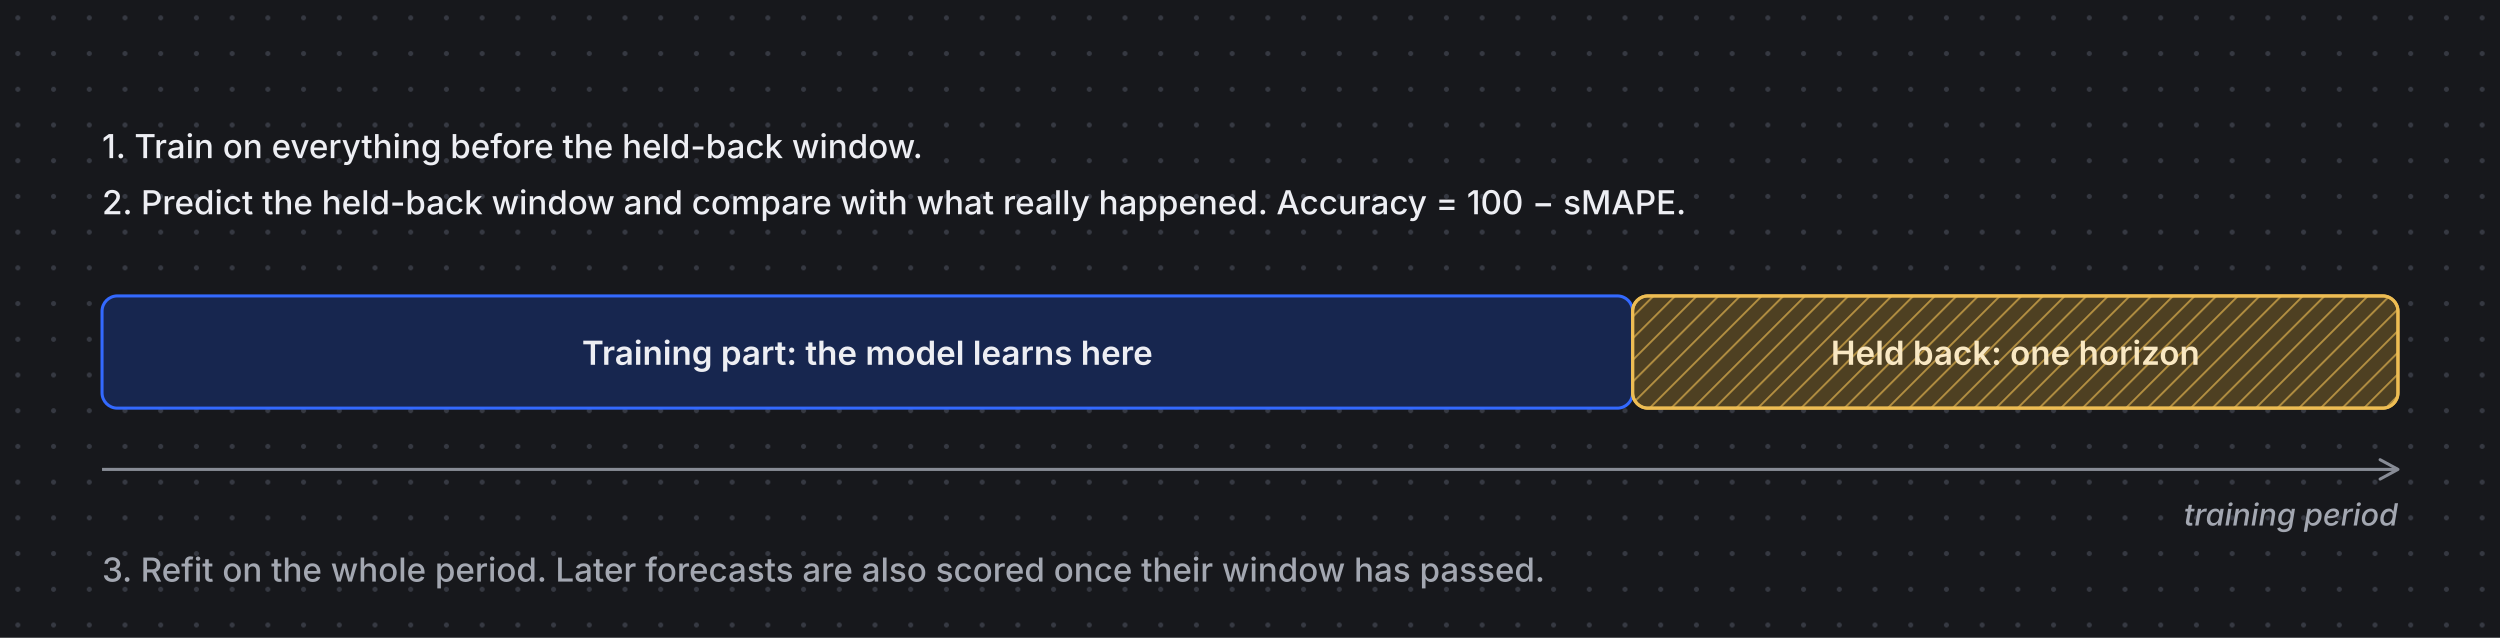
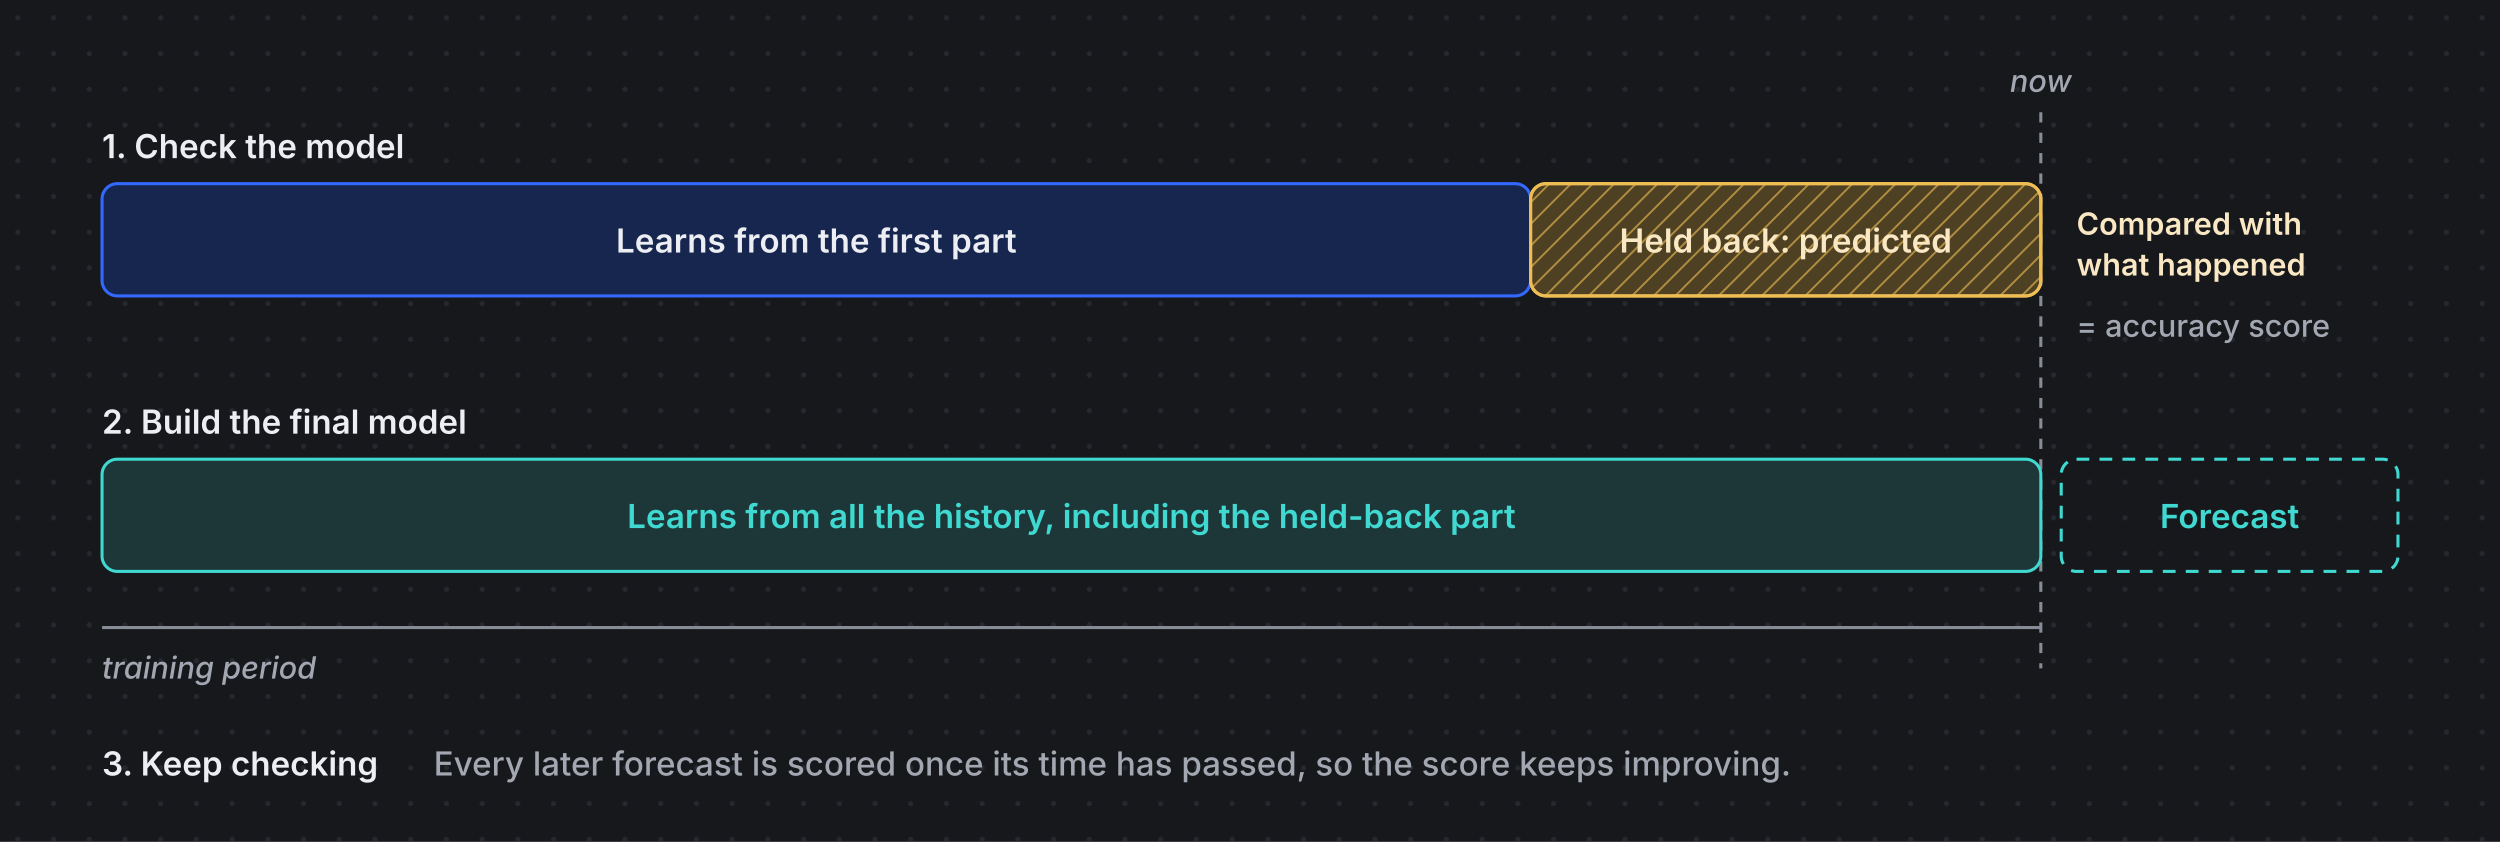
- <svg xmlns="http://www.w3.org/2000/svg" width="980" height="250" viewBox="0 0 980 250" font-family="Inter, system-ui, -apple-system, 'Segoe UI', Roboto, Arial, sans-serif">
+ <svg xmlns="http://www.w3.org/2000/svg" width="980" height="330" viewBox="0 0 980 330" font-family="Inter, system-ui, -apple-system, 'Segoe UI', Roboto, Arial, sans-serif">
  <defs>
    <pattern id="d" width="14" height="14" patternUnits="userSpaceOnUse">
-       <circle cx="7" cy="7" r="1" fill="#353841" opacity="1" />
+       <circle cx="7" cy="7" r="1" fill="#353841" opacity=".5" />
    </pattern>
    <pattern id="h" width="6" height="6" patternUnits="userSpaceOnUse" patternTransform="rotate(45)">
      <line x1="0" y1="0" x2="0" y2="6" stroke="#eebd53" stroke-width="1.5" opacity=".6" />
    </pattern>
  </defs>
-   <rect width="980" height="250" fill="#17181c" />
-   <rect width="980" height="250" fill="url(#d)" />
-   <rect x="40" y="116" width="600" height="44" rx="6" fill="#17264f" stroke="#3369ff" stroke-width="1.2" />
-   <text x="340.0" y="143" font-size="13" font-weight="600" fill="#edeef3" text-anchor="middle">Training part: the model learns here</text>
-   <rect x="640" y="116" width="300" height="44" rx="6" fill="#4e4022" stroke="#eebd53" stroke-width="1.2" />
-   <rect x="640" y="116" width="300" height="44" rx="6" fill="url(#h)" stroke="#eebd53" stroke-width="1.2" />
-   <text x="790.0" y="143" font-size="13" font-weight="600" fill="#f9e8c3" text-anchor="middle">Held back: one horizon</text>
-   <polyline points="40,184 940,184" fill="none" stroke="#888c96" stroke-width="1.2" stroke-linejoin="round" />
-   <polyline points="933.0,187.8 940,184 933.0,180.2" fill="none" stroke="#888c96" stroke-width="1.2" stroke-linecap="round" stroke-linejoin="round" />
-   <text x="940" y="206" font-size="12" font-weight="500" fill="#a3a7b1" text-anchor="end" font-style="italic">training period</text>
-   <text x="40" y="62" font-size="13" font-weight="500" fill="#edeef3" text-anchor="start">1. Train on everything before the held-back window.</text>
-   <text x="40" y="84" font-size="13" font-weight="500" fill="#edeef3" text-anchor="start">2. Predict the held-back window and compare with what really happened. Accuracy = 100 − sMAPE.</text>
-   <text x="40" y="228" font-size="13" font-weight="500" fill="#a3a7b1" text-anchor="start">3. Refit on the whole period. Later forecasts are also scored once their window has passed.</text>
+   <rect width="980" height="330" fill="#17181c" />
+   <rect width="980" height="330" fill="url(#d)" />
+   <line x1="800" y1="44" x2="800" y2="262" stroke="#888c96" stroke-width="1.2" stroke-dasharray="4 4" />
+   <text x="800" y="36" font-size="12" font-weight="500" fill="#a3a7b1" text-anchor="middle" font-style="italic">now</text>
+   <text x="40" y="62" font-size="13" font-weight="600" fill="#edeef3">1. Check the model</text>
+   <rect x="40" y="72" width="560" height="44" rx="6" fill="#17264f" stroke="#3369ff" stroke-width="1.2" />
+   <text x="320.0" y="99" font-size="13" font-weight="600" fill="#edeef3" text-anchor="middle">Learns from the first part</text>
+   <rect x="600" y="72" width="200" height="44" rx="6" fill="#4e4022" stroke="#eebd53" stroke-width="1.2" />
+   <rect x="600" y="72" width="200" height="44" rx="6" fill="url(#h)" stroke="#eebd53" stroke-width="1.2" />
+   <text x="700.0" y="99" font-size="13" font-weight="600" fill="#f9e8c3" text-anchor="middle">Held back: predicted</text>
+   <text x="814" y="92" font-size="12" font-weight="600" fill="#f9e8c3">Compared with</text>
+   <text x="814" y="108" font-size="12" font-weight="600" fill="#f9e8c3">what happened</text>
+   <text x="814" y="132" font-size="12" font-weight="500" fill="#a3a7b1">= accuracy score</text>
+   <text x="40" y="170" font-size="13" font-weight="600" fill="#edeef3">2. Build the final model</text>
+   <rect x="40" y="180" width="760" height="44" rx="6" fill="#1d3739" stroke="#3fd9d1" stroke-width="1.2" />
+   <text x="420.0" y="207" font-size="13" font-weight="600" fill="#3fd9d1" text-anchor="middle">Learns from all the history, including the held-back part</text>
+   <rect x="808" y="180" width="132" height="44" rx="6" fill="none" stroke="#3fd9d1" stroke-width="1.2" stroke-dasharray="5 4" />
+   <text x="874.0" y="207" font-size="13" font-weight="600" fill="#3fd9d1" text-anchor="middle">Forecast</text>
+   <polyline points="40,246 800,246" fill="none" stroke="#888c96" stroke-width="1.2" />
+   <text x="40" y="266" font-size="12" font-weight="500" fill="#a3a7b1" font-style="italic">training period</text>
+   <text x="40" y="304" font-size="13" font-weight="600" fill="#edeef3">3. Keep checking</text>
+   <text x="170" y="304" font-size="13" font-weight="500" fill="#a3a7b1">Every later forecast is scored once its time has passed, so the score keeps improving.</text>
</svg>
